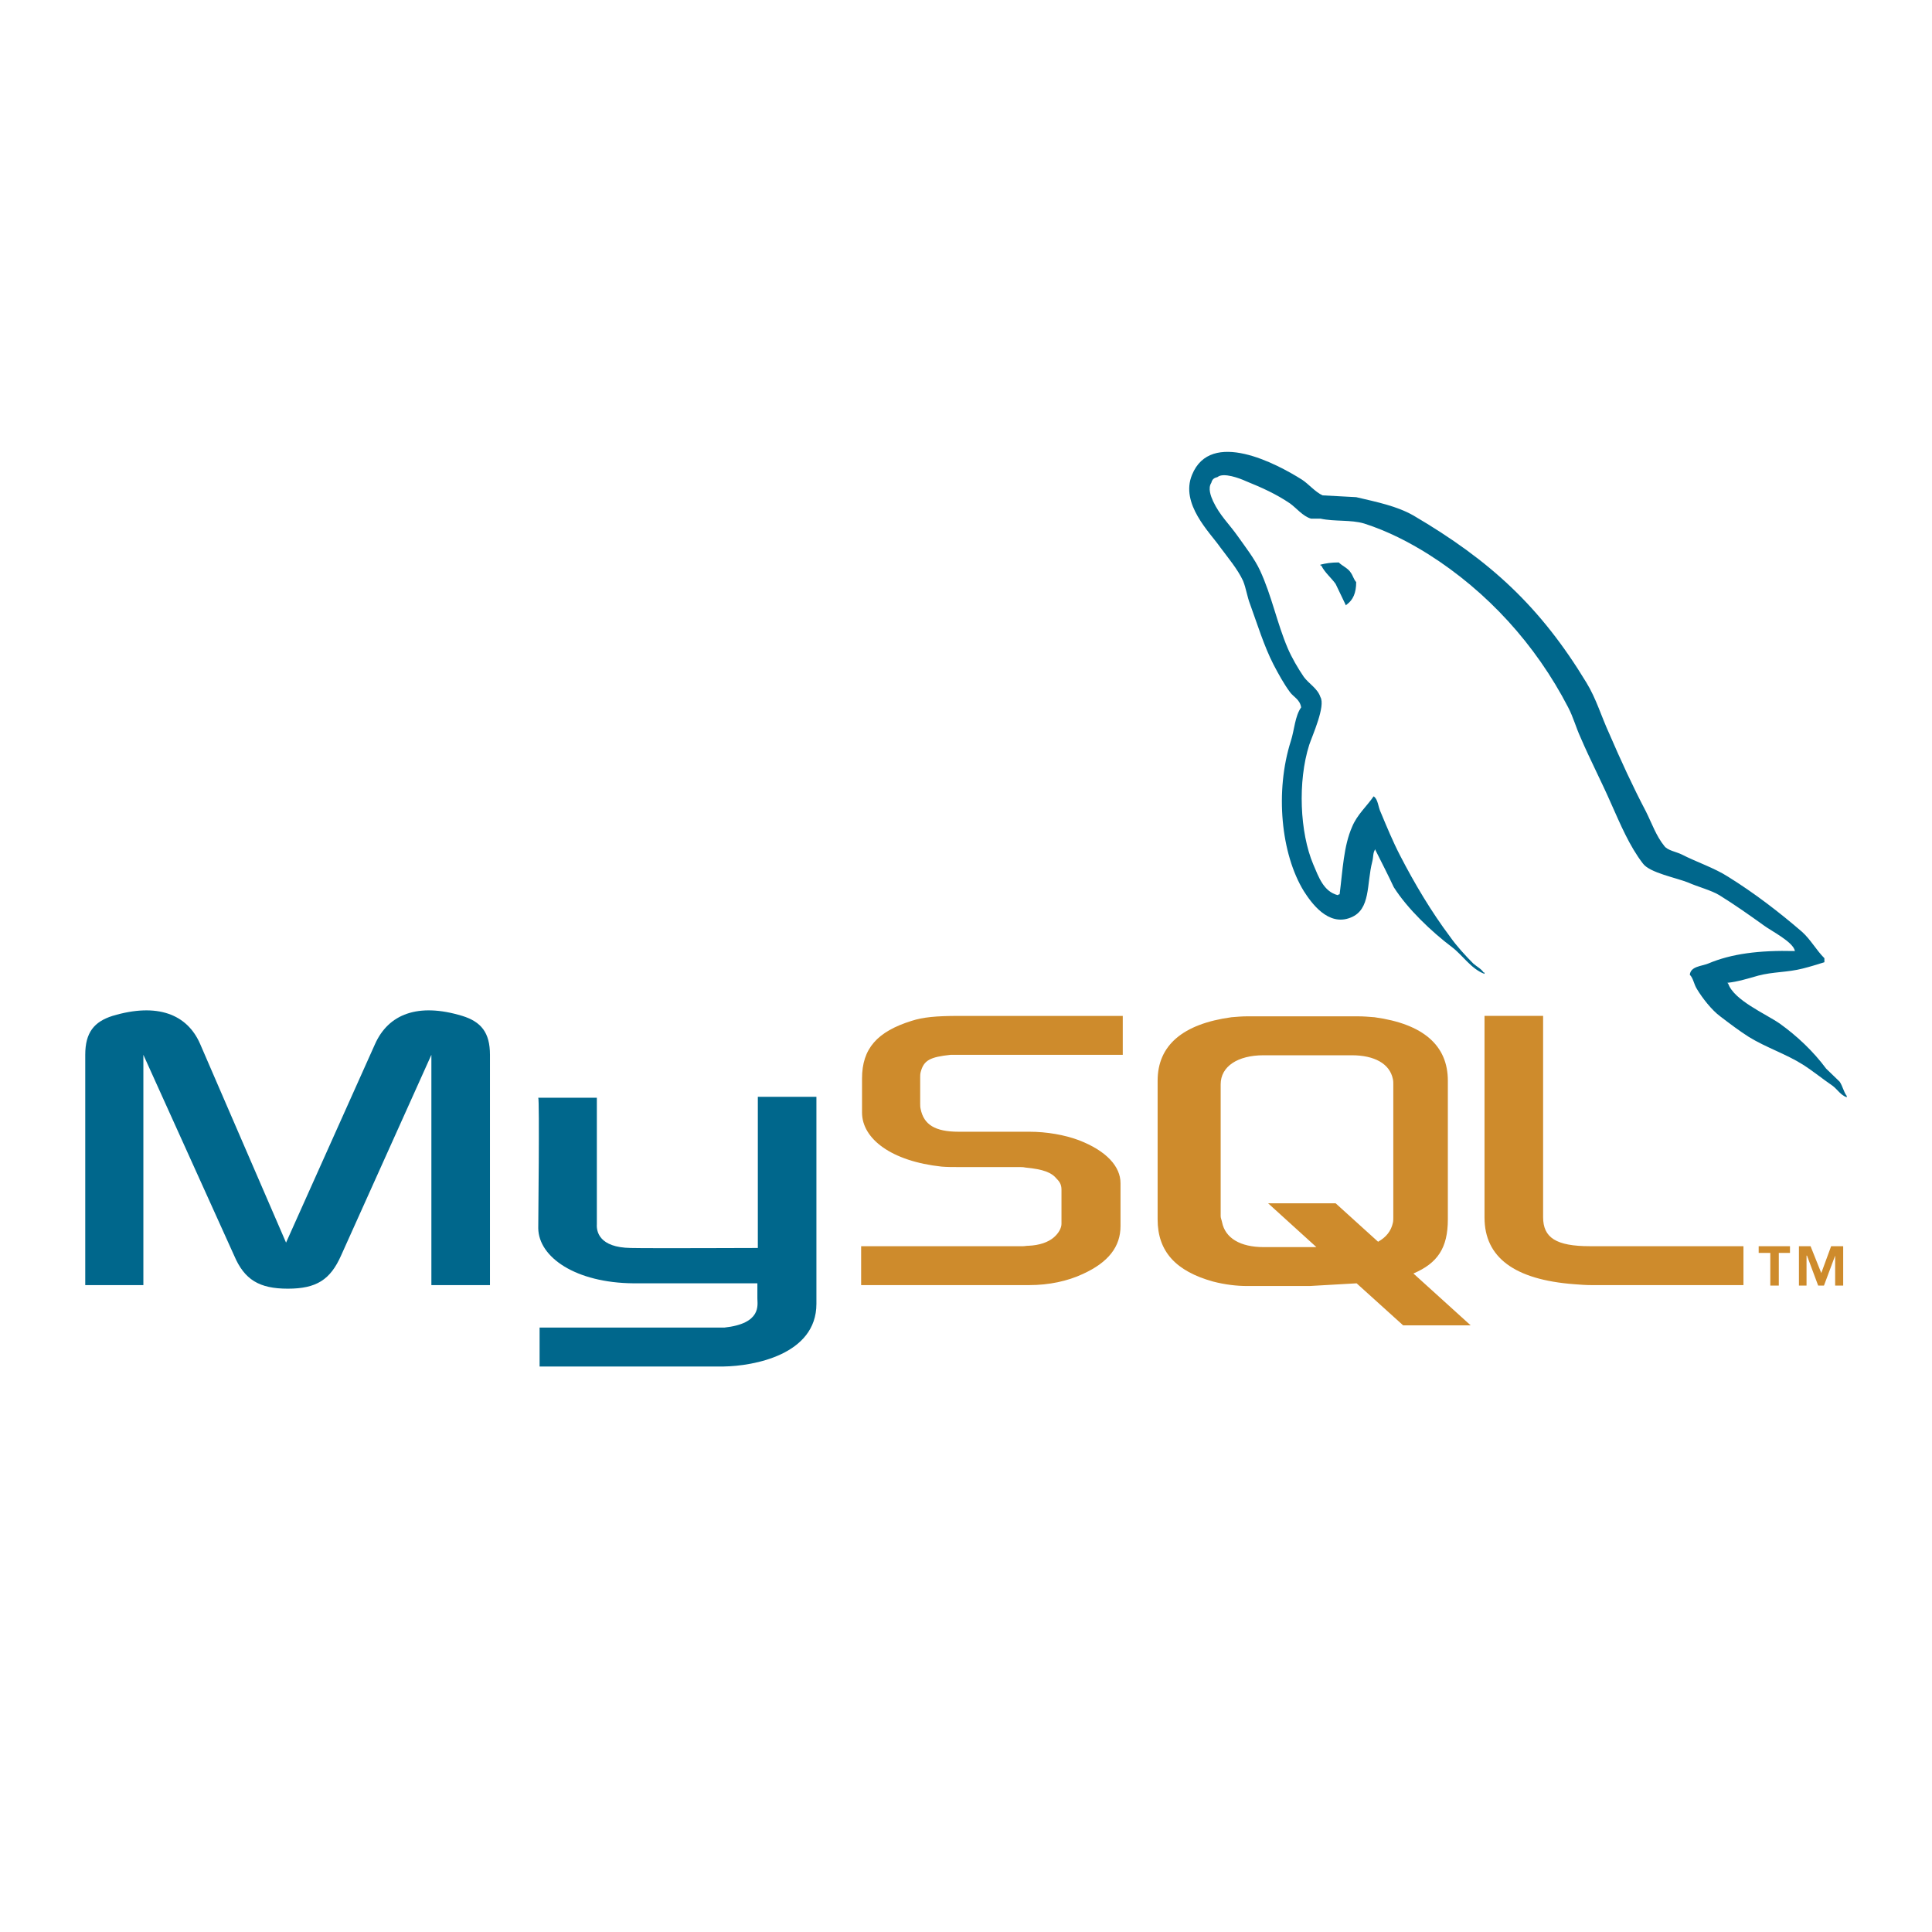
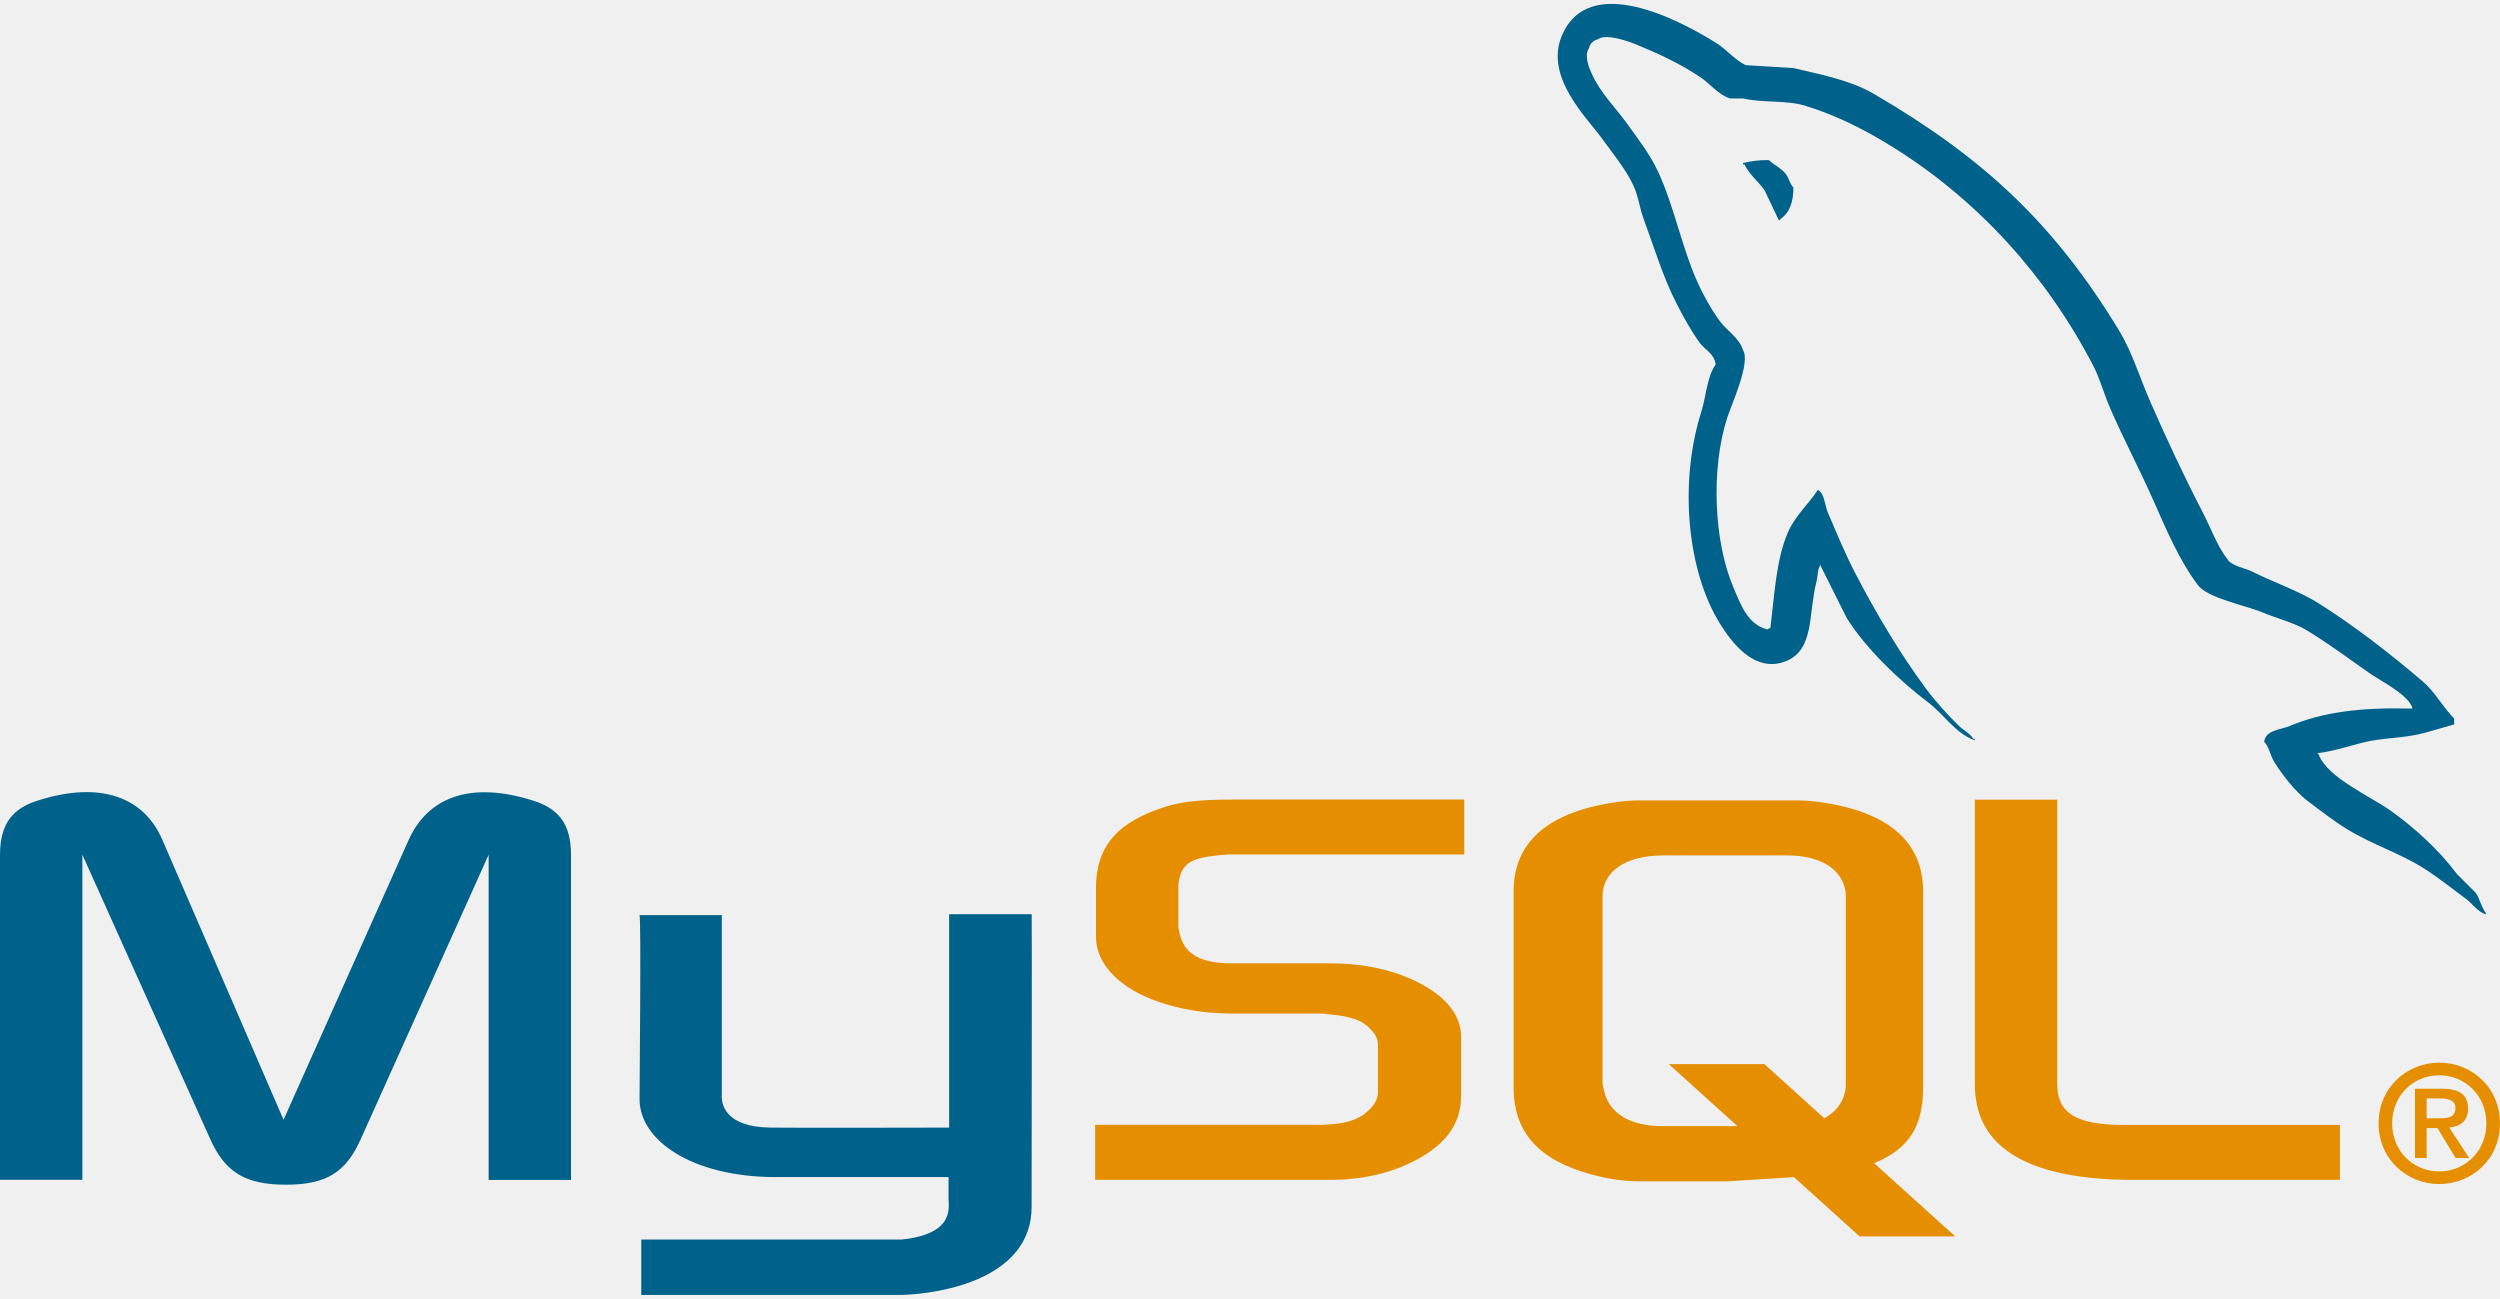
- <svg xmlns="http://www.w3.org/2000/svg" width="2500" height="2500" viewBox="0 0 192.756 192.756">
-   <g fill-rule="evenodd" clip-rule="evenodd">
-     <path fill="#fff" d="M0 0h192.756v192.756H0V0z" />
-     <path d="M8.504 128.215h5.8v-22.977l9.058 20.033c1.026 2.408 2.499 3.301 5.354 3.301 2.856 0 4.239-.893 5.31-3.301l9.013-20.033v22.977h5.845v-22.977c0-2.23-.893-3.303-2.767-3.883-4.417-1.338-7.362-.178-8.7 2.811l-8.878 19.811-8.567-19.811c-1.294-2.988-4.284-4.148-8.745-2.811-1.829.58-2.722 1.652-2.722 3.883v22.977h-.001zM53.702 109.521h5.845v12.627c-.044.713.223 2.32 3.391 2.363 1.651.045 12.582 0 12.671 0v-15.08h5.845v20.658c0 5.086-6.291 6.201-9.236 6.246H53.835v-3.881h18.427c3.748-.402 3.302-2.275 3.302-2.9v-1.518H63.205c-5.756-.045-9.459-2.588-9.503-5.488 0-.267.133-12.939 0-13.027zM179.076 94.886c-3.568-.089-6.336.268-8.656 1.25-.668.269-1.74.269-1.828 1.116.357.355.4.936.713 1.428.535.893 1.473 2.096 2.32 2.721.938.715 1.875 1.428 2.855 2.053 1.74 1.07 3.703 1.695 5.398 2.766.982.625 1.963 1.428 2.945 2.098.49.357.803.938 1.428 1.16v-.135c-.312-.4-.402-.98-.713-1.428-.447-.445-.893-.848-1.34-1.293-1.293-1.74-2.9-3.258-4.641-4.506-1.428-.982-4.551-2.32-5.131-3.971l-.088-.09c.98-.09 2.141-.447 3.078-.715 1.518-.4 2.9-.312 4.461-.713.715-.179 1.428-.402 2.143-.625v-.401c-.803-.803-1.383-1.874-2.23-2.632-2.275-1.963-4.775-3.882-7.363-5.488-1.383-.892-3.168-1.473-4.639-2.23-.537-.268-1.428-.402-1.74-.848-.805-.981-1.25-2.275-1.83-3.436-1.293-2.454-2.543-5.175-3.658-7.763-.803-1.74-1.295-3.48-2.275-5.086-4.596-7.585-9.594-12.181-17.268-16.687-1.65-.937-3.613-1.339-5.711-1.829-1.115-.045-2.23-.134-3.346-.179-.715-.312-1.428-1.16-2.053-1.562-2.543-1.606-9.102-5.086-10.977-.491-1.205 2.9 1.785 5.755 2.811 7.228.76 1.026 1.74 2.186 2.277 3.346.311.758.4 1.562.713 2.365.713 1.963 1.383 4.149 2.32 5.979.49.937 1.025 1.919 1.65 2.767.357.491.982.714 1.115 1.517-.625.893-.668 2.231-1.025 3.347-1.607 5.042-.982 11.288 1.293 14.991.715 1.115 2.41 3.569 4.686 2.632 2.008-.803 1.561-3.346 2.141-5.577.135-.535.045-.892.312-1.249v.089c.625 1.249 1.25 2.454 1.83 3.703 1.383 2.186 3.793 4.462 5.801 5.979 1.07.803 1.918 2.187 3.256 2.677v-.135h-.088c-.268-.4-.67-.579-1.027-.892-.803-.803-1.695-1.785-2.32-2.677-1.873-2.498-3.523-5.265-4.996-8.12-.715-1.383-1.34-2.9-1.918-4.283-.27-.536-.27-1.339-.715-1.606-.67.981-1.65 1.83-2.143 3.034-.848 1.918-.936 4.283-1.248 6.737-.18.045-.09 0-.18.089-1.426-.356-1.918-1.829-2.453-3.078-1.338-3.168-1.562-8.254-.402-11.913.312-.937 1.652-3.882 1.117-4.774-.27-.848-1.16-1.338-1.652-2.008-.58-.848-1.203-1.918-1.605-2.855-1.07-2.499-1.605-5.265-2.766-7.764-.537-1.16-1.473-2.365-2.232-3.435-.848-1.205-1.783-2.053-2.453-3.48-.223-.491-.535-1.294-.178-1.829.088-.357.268-.491.623-.58.58-.491 2.232.134 2.812.401 1.65.669 3.033 1.294 4.416 2.23.625.446 1.295 1.294 2.098 1.518h.938c1.428.312 3.033.089 4.371.49 2.365.759 4.506 1.874 6.426 3.079 5.844 3.703 10.664 8.968 13.92 15.259.535 1.026.758 1.963 1.25 3.034.938 2.187 2.098 4.417 3.033 6.559.938 2.097 1.83 4.239 3.168 5.979.67.937 3.346 1.427 4.551 1.918.893.401 2.275.759 3.08 1.249 1.516.937 3.033 2.008 4.461 3.034.713.534 2.945 1.649 3.078 2.541z" fill="#00678c" />
-     <path d="M133.566 56.114c-.758 0-1.293.089-1.828.223v.089h.088c.357.714.982 1.205 1.428 1.829.357.714.67 1.428 1.027 2.142l.088-.089c.625-.446.938-1.16.938-2.231-.268-.312-.312-.625-.535-.937-.268-.446-.848-.669-1.206-1.026z" fill="#00678c" />
-     <path d="M85.916 128.215h16.776c1.963 0 3.838-.4 5.354-1.115 2.543-1.16 3.748-2.721 3.748-4.773v-4.283c0-1.65-1.383-3.213-4.148-4.283-1.428-.535-3.213-.848-4.953-.848h-7.049c-2.365 0-3.48-.715-3.793-2.275-.044-.178-.044-.357-.044-.535v-2.633c0-.135 0-.312.044-.49.312-1.205.937-1.518 2.99-1.74h17.177v-3.883H95.687c-2.365 0-3.614.135-4.729.492-3.436 1.07-4.953 2.766-4.953 5.754v3.393c0 2.631 2.945 4.863 7.942 5.398.535.045 1.115.045 1.695.045h6.024c.223 0 .445 0 .623.045 1.83.178 2.633.49 3.168 1.158.357.357.447.67.447 1.072v3.391c0 .4-.268.938-.803 1.383-.537.445-1.385.758-2.5.803-.223 0-.355.045-.58.045H85.916v3.879zM148.111 121.479c0 3.971 2.99 6.201 8.969 6.648.58.045 1.115.088 1.695.088h15.17v-3.881h-15.303c-3.393 0-4.686-.848-4.686-2.9v-20.078h-5.846v20.123h.001zM115.496 121.656v-13.83c0-3.525 2.498-5.668 7.363-6.336.535-.045 1.07-.09 1.561-.09h11.064c.58 0 1.072.045 1.652.09 4.863.668 7.316 2.811 7.316 6.336v13.83c0 2.855-1.025 4.373-3.436 5.4l5.711 5.174h-6.736l-4.641-4.193-4.686.268h-6.246c-1.025 0-2.186-.133-3.391-.445-3.701-1.028-5.531-2.991-5.531-6.204zm6.291-.31c0 .178.09.355.135.58.312 1.605 1.828 2.498 4.148 2.498h5.266l-4.818-4.373h6.736l4.238 3.838c.805-.447 1.295-1.072 1.473-1.875.045-.178.045-.4.045-.58v-13.252c0-.178 0-.355-.045-.535-.312-1.516-1.828-2.363-4.104-2.363h-8.791c-2.588 0-4.283 1.115-4.283 2.898v13.164zM176.623 128.26h.848v-3.256h1.115v-.67h-3.123v.67h1.16v3.256zm6.469 0h.803v-3.926h-1.203l-.982 2.678-1.07-2.678h-1.16v3.926h.758v-2.988h.045l1.115 2.988h.58l1.115-2.988v2.988h-.001z" fill="#ce8b2c" />
+ <svg xmlns="http://www.w3.org/2000/svg" width="256" height="133" viewBox="0 0 204.8 105.765">
+   <path d="M0 96.334h6.747V69.7l10.445 23.227c1.232 2.8 2.92 3.806 6.228 3.806s4.93-.995 6.164-3.806L40.03 69.7v26.644h6.748v-26.6c0-2.595-1.04-3.85-3.18-4.498-5.125-1.6-8.564-.216-10.12 3.244l-10.25 22.923L13.3 68.48c-1.492-3.46-4.995-4.844-10.12-3.244C1.038 65.885 0 67.14 0 69.734v26.6zm52.386-21.686h6.745v14.68c-.063.798.256 2.67 3.952 2.727 1.886.03 14.554 0 14.672 0v-17.48h6.76c.03 0-.007 23.834-.006 23.936.037 5.878-7.294 7.155-10.672 7.254H52.533v-4.54l21.342-.001c4.342-.46 3.83-2.617 3.83-3.344v-1.77h-14.34c-6.672-.06-10.92-2.973-10.973-6.323-.005-.3.144-14.995-.004-15.14z" fill="#00618a" />
+   <path d="M89.716 96.334h19.398c2.27 0 4.477-.475 6.23-1.298 2.92-1.34 4.347-3.157 4.347-5.536v-4.93c0-1.947-1.622-3.763-4.8-4.974-1.687-.65-3.763-.995-5.774-.995h-8.175c-2.724 0-4.022-.822-4.346-2.638-.065-.216-.065-.4-.065-.606v-3.07c0-.173 0-.347.065-.563.324-1.384 1.038-1.774 3.438-2 .195 0 .454-.044.65-.044h19.268v-4.497h-18.944c-2.725 0-4.152.173-5.45.562C91.532 67 89.78 69 89.78 72.46v3.936c0 3.028 3.44 5.623 9.212 6.228.65.043 1.298.086 1.946.086h7.007c.26 0 .52 0 .714.044 2.14.173 3.05.562 3.698 1.34.4.4.52.78.52 1.2v3.936c0 .476-.324 1.082-.973 1.6-.584.52-1.557.865-2.855.952-.26 0-.454.043-.713.043h-18.62v4.498zm72.064-7.828c0 4.628 3.438 7.223 10.38 7.742a29.45 29.45 0 0 0 1.946.086h17.582v-4.498h-17.712c-3.957 0-5.45-.995-5.45-3.374v-23.27h-6.747v23.312zm-37.785.234V72.705c0-4.074 2.86-6.545 8.516-7.325a12.94 12.94 0 0 1 1.821-.13h12.807a13.87 13.87 0 0 1 1.886.13c5.656.78 8.516 3.25 8.516 7.325V88.74c0 3.305-1.215 5.074-4.015 6.227l6.646 6h-7.834l-5.377-4.854-5.413.343h-7.216c-1.235 0-2.535-.174-3.966-.564-4.3-1.17-6.37-3.424-6.37-7.152zm7.283-.4c0 .217.065.433.13.694.4 1.864 2.145 2.904 4.8 2.904h6.13l-5.63-5.083h7.834l4.9 4.433c.905-.482 1.5-1.22 1.7-2.167.065-.216.065-.433.065-.65V73.096c0-.173 0-.4-.065-.607-.4-1.733-2.146-2.73-4.746-2.73H136.22c-3 0-4.94 1.3-4.94 3.337v15.256z" fill="#e48e00" />
+   <g fill="#00618a">
+     <path d="M197.624 57.73c-4.147-.112-7.316.273-10.024 1.415-.77.325-1.997.333-2.123 1.298.423.443.49 1.105.825 1.65.647 1.047 1.74 2.45 2.713 3.184 1.064.803 2.16 1.663 3.303 2.36 2.03 1.238 4.296 1.945 6.25 3.184 1.152.73 2.296 1.65 3.42 2.476.555.408.93 1.042 1.65 1.297v-.118c-.38-.483-.477-1.147-.825-1.65l-1.533-1.533c-1.5-2-3.402-3.737-5.425-5.19-1.613-1.158-5.224-2.722-5.897-4.6l-.118-.118c1.144-.13 2.483-.543 3.54-.825 1.773-.475 3.358-.353 5.19-.825l2.477-.708v-.472c-.926-.95-1.586-2.207-2.595-3.066-2.64-2.25-5.523-4.495-8.49-6.37-1.646-1.04-3.68-1.714-5.425-2.595-.587-.296-1.618-.45-2.005-.944-.916-1.168-1.415-2.65-2.122-4-1.48-2.85-2.934-5.964-4.246-8.963-.895-2.045-1.48-4.062-2.594-5.897-5.355-8.804-11.12-14.118-20.048-19.34-1.9-1.11-4.187-1.55-6.605-2.123l-3.892-.236c-.792-.33-1.616-1.3-2.36-1.77-2.958-1.87-10.545-5.933-12.736-.6-1.383 3.373 2.067 6.664 3.302 8.374.866 1.2 1.976 2.543 2.594 3.892.407.886.478 1.775.826 2.713.857 2.3 1.603 4.823 2.712 6.958.56 1.08 1.178 2.218 1.887 3.184.435.593 1.18.854 1.297 1.77-.728 1.02-.77 2.6-1.18 3.892-1.843 5.812-1.148 13.035 1.533 17.337.823 1.32 2.76 4.152 5.425 3.066 2.33-.95 1.8-3.89 2.477-6.486.15-.59.058-1.02.354-1.415v.118l2.123 4.245c1.57 2.53 4.36 5.175 6.722 6.96 1.225.925 2.2 2.525 3.774 3.066v-.118h-.118c-.307-.48-.787-.677-1.18-1.06-.923-.905-1.95-2.03-2.713-3.066-2.15-2.918-4.048-6.11-5.778-9.435-.826-1.587-1.545-3.338-2.24-4.953-.268-.623-.265-1.564-.825-1.887-.763 1.184-1.887 2.14-2.477 3.538-.944 2.234-1.066 4.958-1.415 7.784-.207.074-.115.023-.236.118-1.642-.396-2.22-2.087-2.83-3.538-1.544-3.67-1.83-9.576-.472-13.798.35-1.092 1.94-4.534 1.297-5.543-.307-1.007-1.32-1.6-1.887-2.36-.7-.95-1.402-2.204-1.887-3.302-1.264-2.86-1.854-6.07-3.184-8.963-.636-1.382-1.71-2.78-2.594-4-.978-1.36-2.073-2.364-2.83-4-.27-.585-.636-1.52-.236-2.123a.93.93 0 0 1 .708-.708c.684-.527 2.59.175 3.302.472 1.89.786 3.47 1.534 5.072 2.595.77.5 1.547 1.496 2.476 1.77h1.06c1.66.382 3.52.12 5.07.59 2.742.833 5.198 2.13 7.43 3.538 6.798 4.292 12.355 10.402 16.157 17.7.612 1.173.876 2.294 1.415 3.538 1.087 2.5 2.456 5.093 3.538 7.547 1.08 2.45 2.13 4.92 3.656 6.958.802 1.07 3.9 1.646 5.307 2.24.987.417 2.603.852 3.538 1.415 1.785 1.077 3.515 2.36 5.19 3.54.837.59 3.41 1.883 3.538 2.948z" />
+     <path d="M144.91 12.798c-.865-.016-1.476.094-2.123.236v.118h.118c.412.848 1.14 1.393 1.65 2.123l1.18 2.476.118-.118c.73-.515 1.065-1.338 1.06-2.595-.293-.308-.336-.694-.59-1.062-.337-.49-1-.768-1.415-1.18z" fill-rule="evenodd" />
  </g>
+   <path d="M194.855 91.708c0 2.97 2.347 4.972 4.972 4.972s4.972-2.002 4.972-4.972-2.347-4.972-4.972-4.972-4.972 2.002-4.972 4.972zm8.83 0c0 2.254-1.723 3.938-3.86 3.938-2.16 0-3.86-1.684-3.86-3.938s1.698-3.938 3.86-3.938c2.135 0 3.86 1.684 3.86 3.938zm-2.52 2.838h1.113l-1.63-2.492c.875-.093 1.537-.518 1.537-1.552 0-1.154-.73-1.63-2.134-1.63h-2.215v5.675h.955v-2.453h.888l1.485 2.453zm-2.374-3.25v-1.63h1.1c.57 0 1.26.106 1.26.77 0 .795-.623.862-1.34.862h-1.02z" fill="#e48e00" fill-rule="evenodd" />
</svg>
